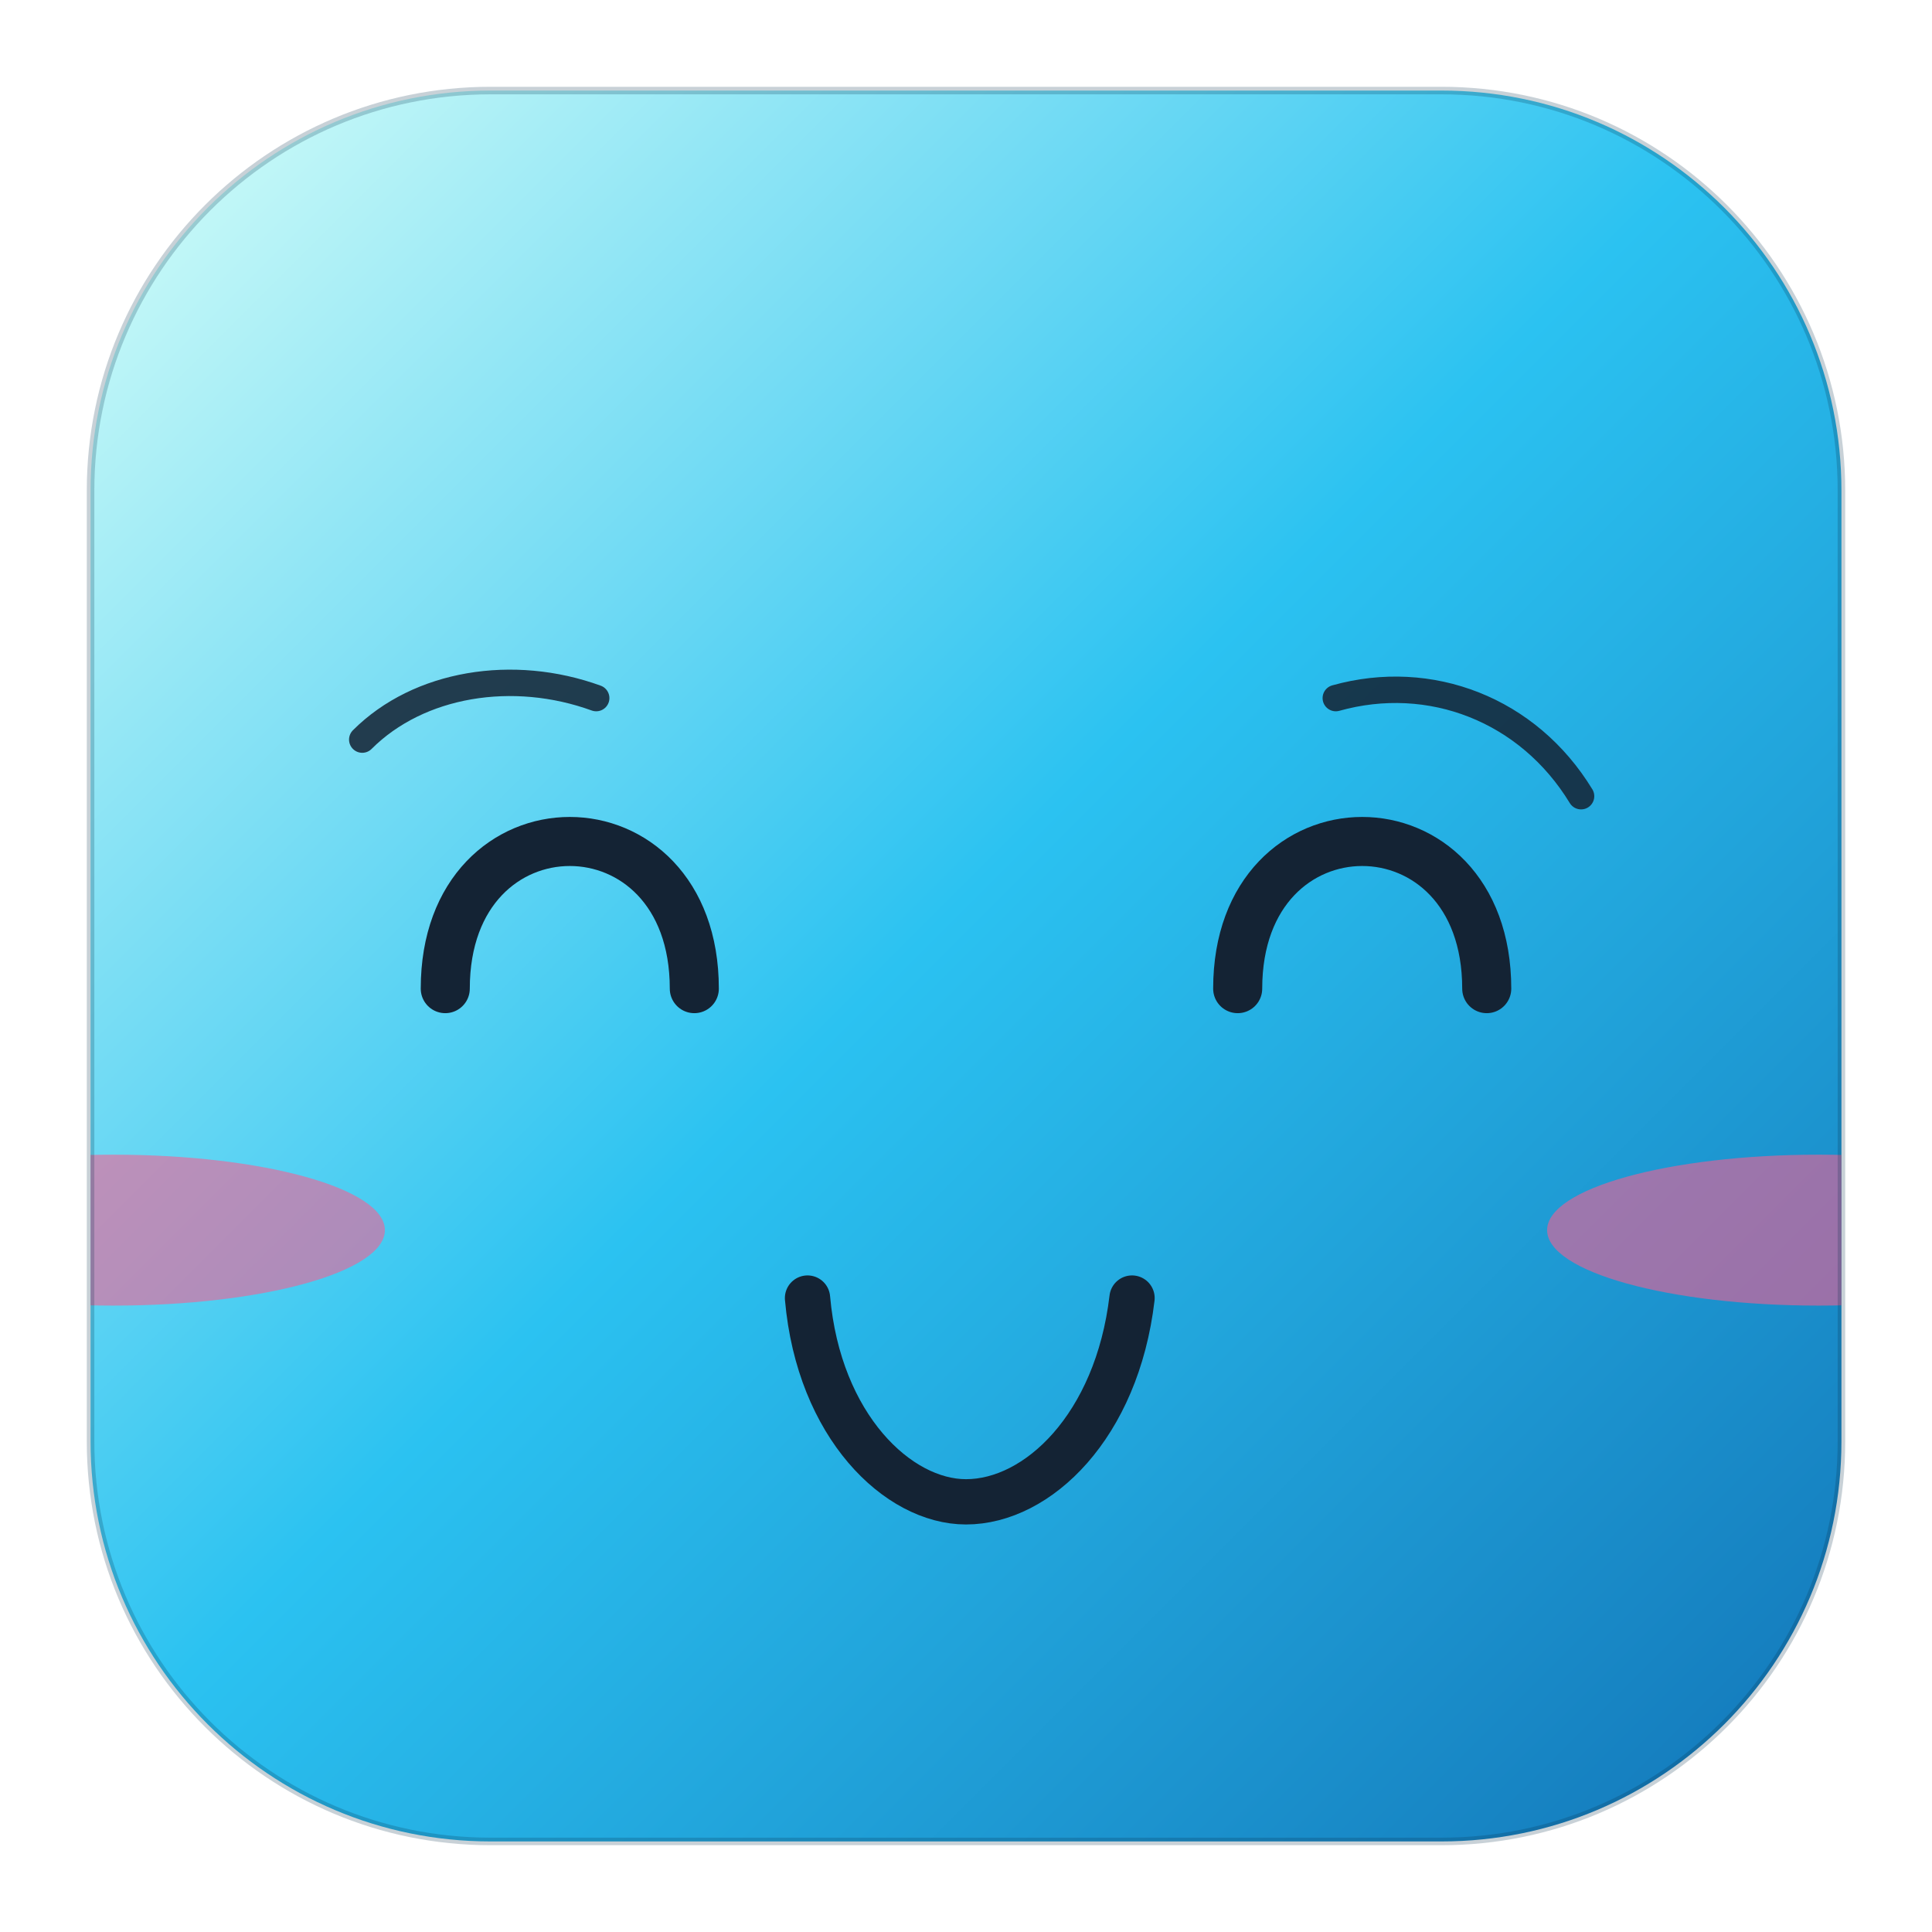
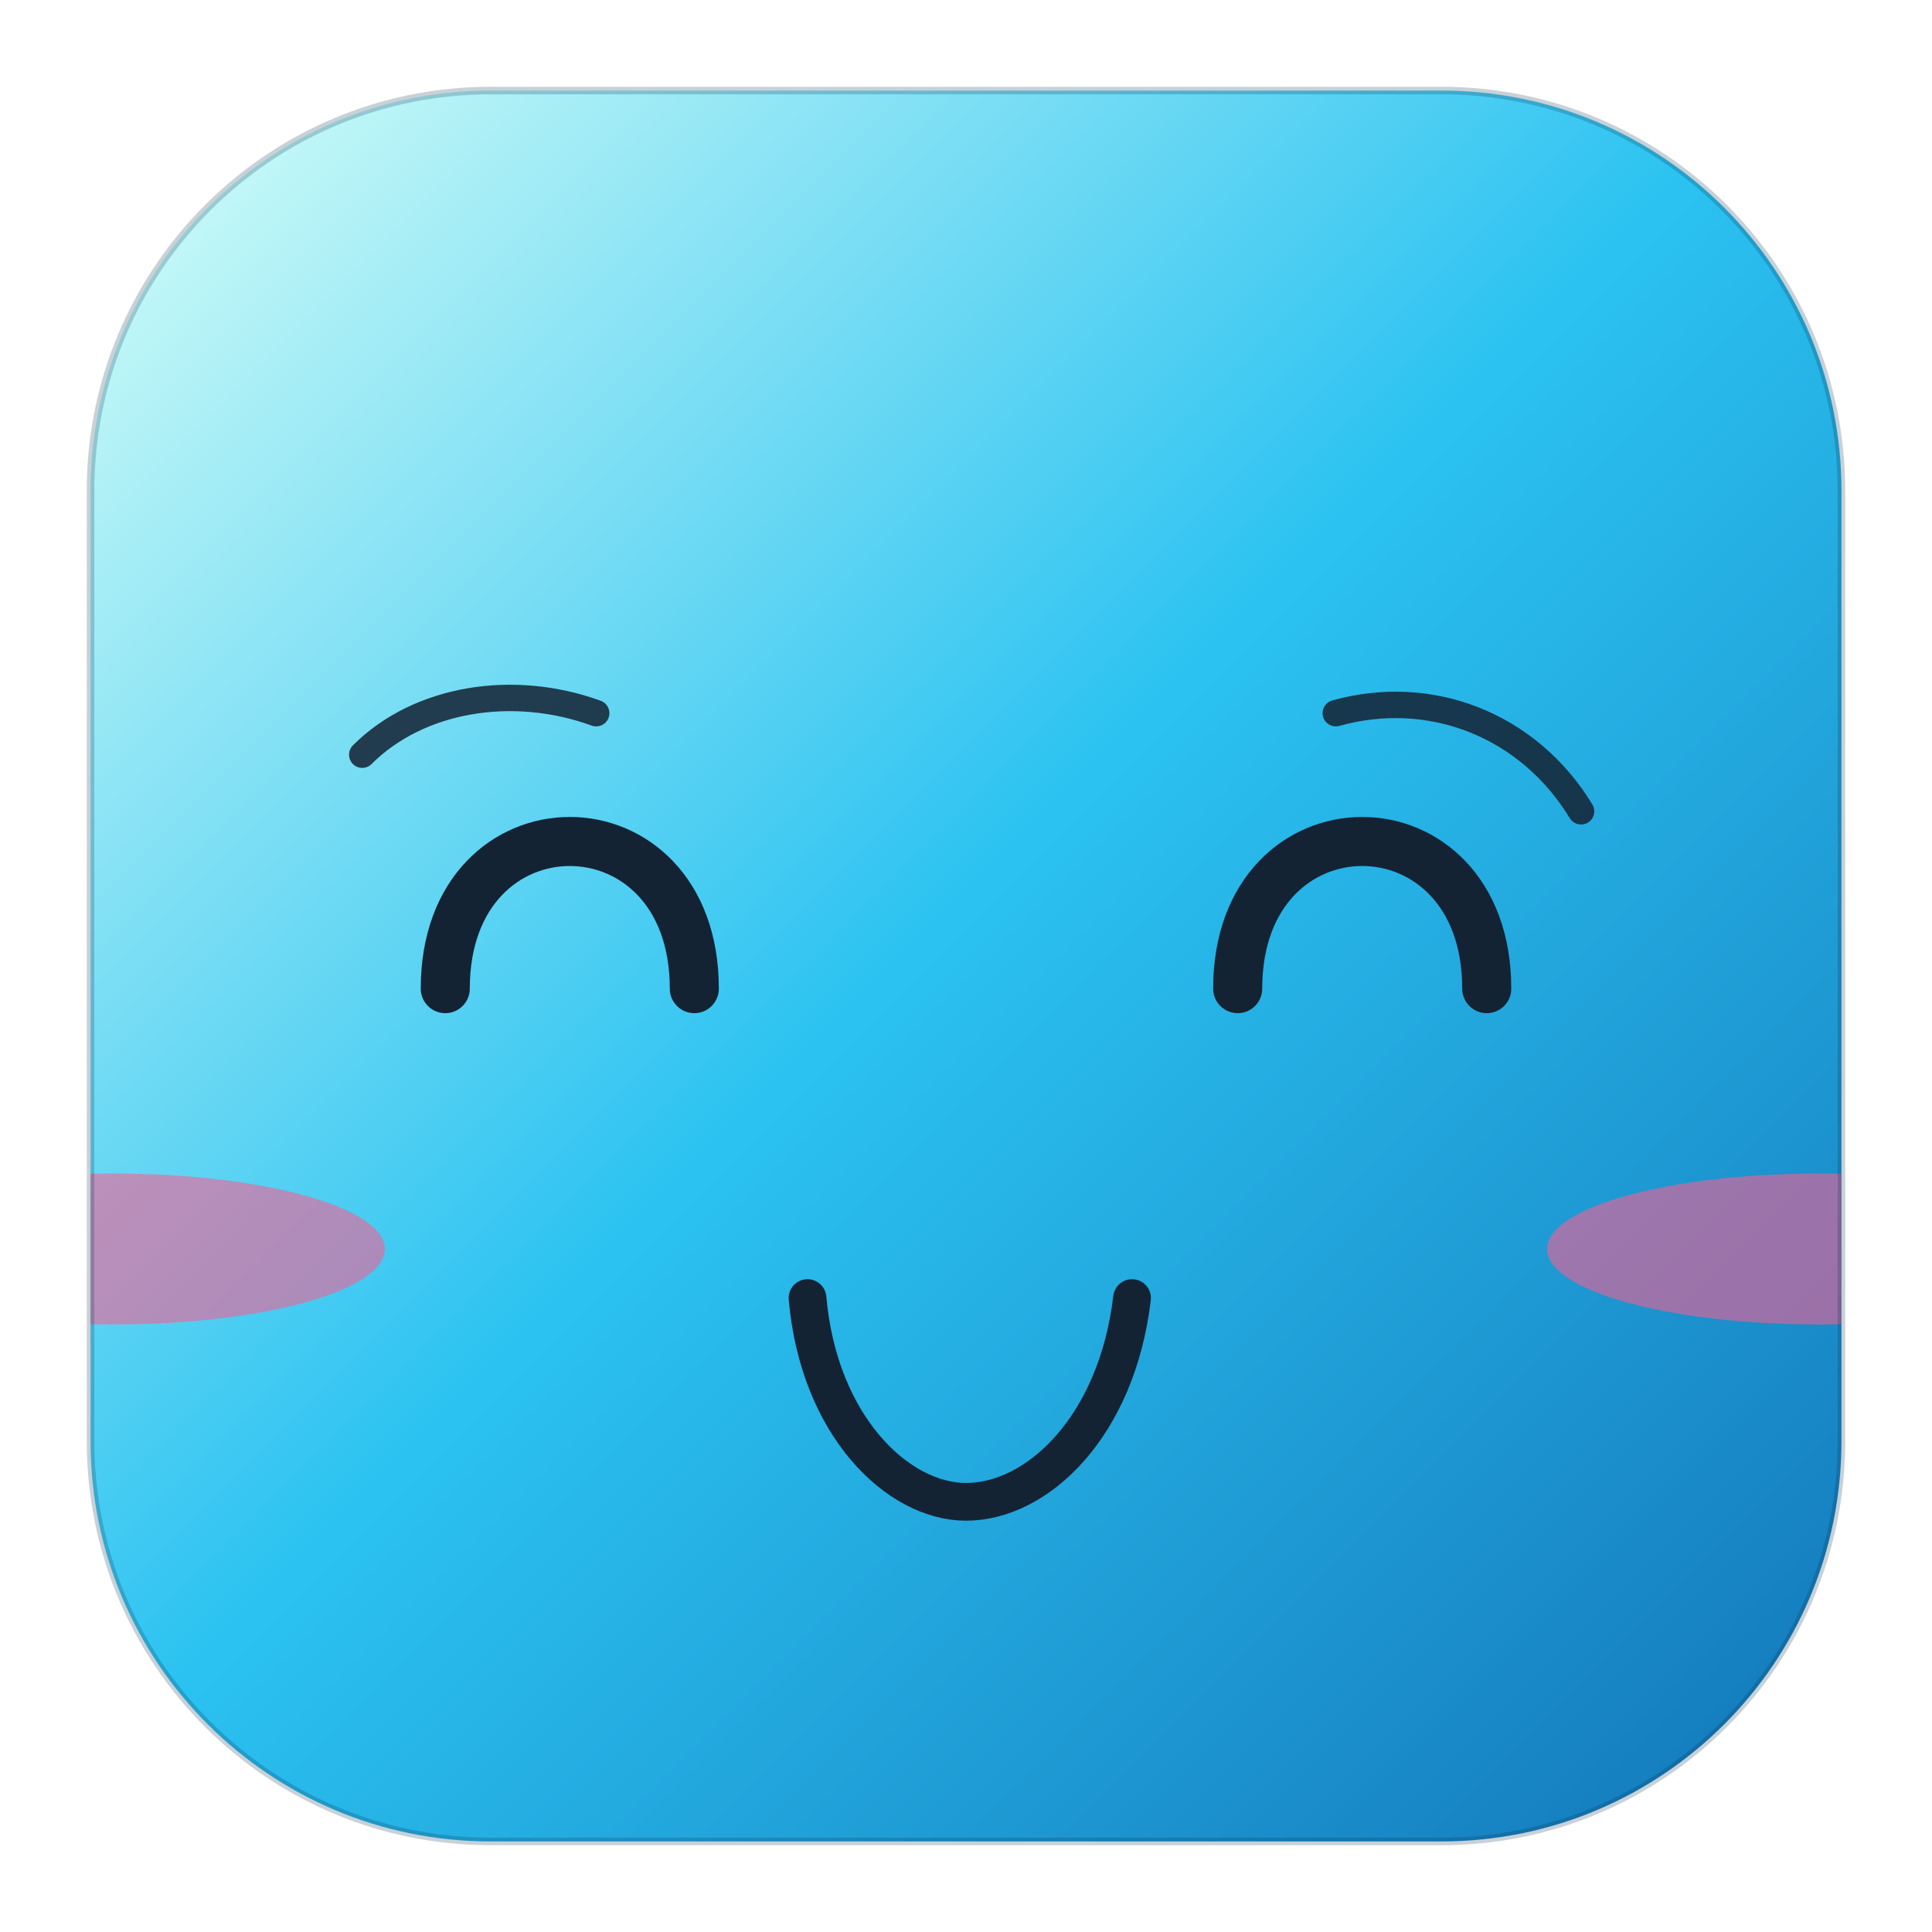
<svg xmlns="http://www.w3.org/2000/svg" viewBox="0 0 512 512">
  <defs>
    <clipPath id="squircleClip">
      <rect x="24" y="24" width="464" height="464" rx="106" />
    </clipPath>
    <linearGradient id="base" x1="0" x2="1" y1="0" y2="1">
      <stop offset="0%" stop-color="#D9FFF8" />
      <stop offset="48%" stop-color="#2BC2F1" />
      <stop offset="100%" stop-color="#1275B8" />
    </linearGradient>
  </defs>
  <rect x="24" y="24" width="464" height="464" rx="106" fill="url(#base)" />
  <g clip-path="url(#squircleClip)">
-     <ellipse cx="30" cy="326" rx="72" ry="20" fill="#F85D91" opacity="0.58" />
-     <ellipse cx="482" cy="326" rx="72" ry="20" fill="#F85D91" opacity="0.58" />
+     <ellipse cx="30" cy="331" rx="72" ry="20" fill="#F85D91" opacity="0.58" />
+     <ellipse cx="482" cy="331" rx="72" ry="20" fill="#F85D91" opacity="0.58" />
  </g>
-   <path d="M96 196C111 181 136 177 158 185" fill="none" stroke="#142334" stroke-width="7" stroke-linecap="round" opacity="0.86" />
-   <path d="M354 185C379 178 405 188 419 211" fill="none" stroke="#142334" stroke-width="7" stroke-linecap="round" opacity="0.86" />
+   <path d="M96 200C111 185 136 181 158 189" fill="none" stroke="#142334" stroke-width="7" stroke-linecap="round" opacity="0.86" />
+   <path d="M354 189C379 182 405 192 419 215" fill="none" stroke="#142334" stroke-width="7" stroke-linecap="round" opacity="0.86" />
  <path d="M118 262C118 210 184 210 184 262" fill="none" stroke="#142334" stroke-width="13" stroke-linecap="round" />
  <path d="M328 262C328 210 394 210 394 262" fill="none" stroke="#142334" stroke-width="13" stroke-linecap="round" />
-   <path d="M214 344C217 378 238 398 256 398C275 398 296 378 300 344" fill="none" stroke="#142334" stroke-width="12" stroke-linecap="round" />
+   <path d="M214 344C217 378 238 398 256 398C275 398 296 378 300 344" fill="none" stroke="#142334" stroke-width="10" stroke-linecap="round" />
  <rect x="24" y="24" width="464" height="464" rx="106" fill="none" stroke="#06314A" stroke-opacity="0.22" stroke-width="2" />
</svg>
